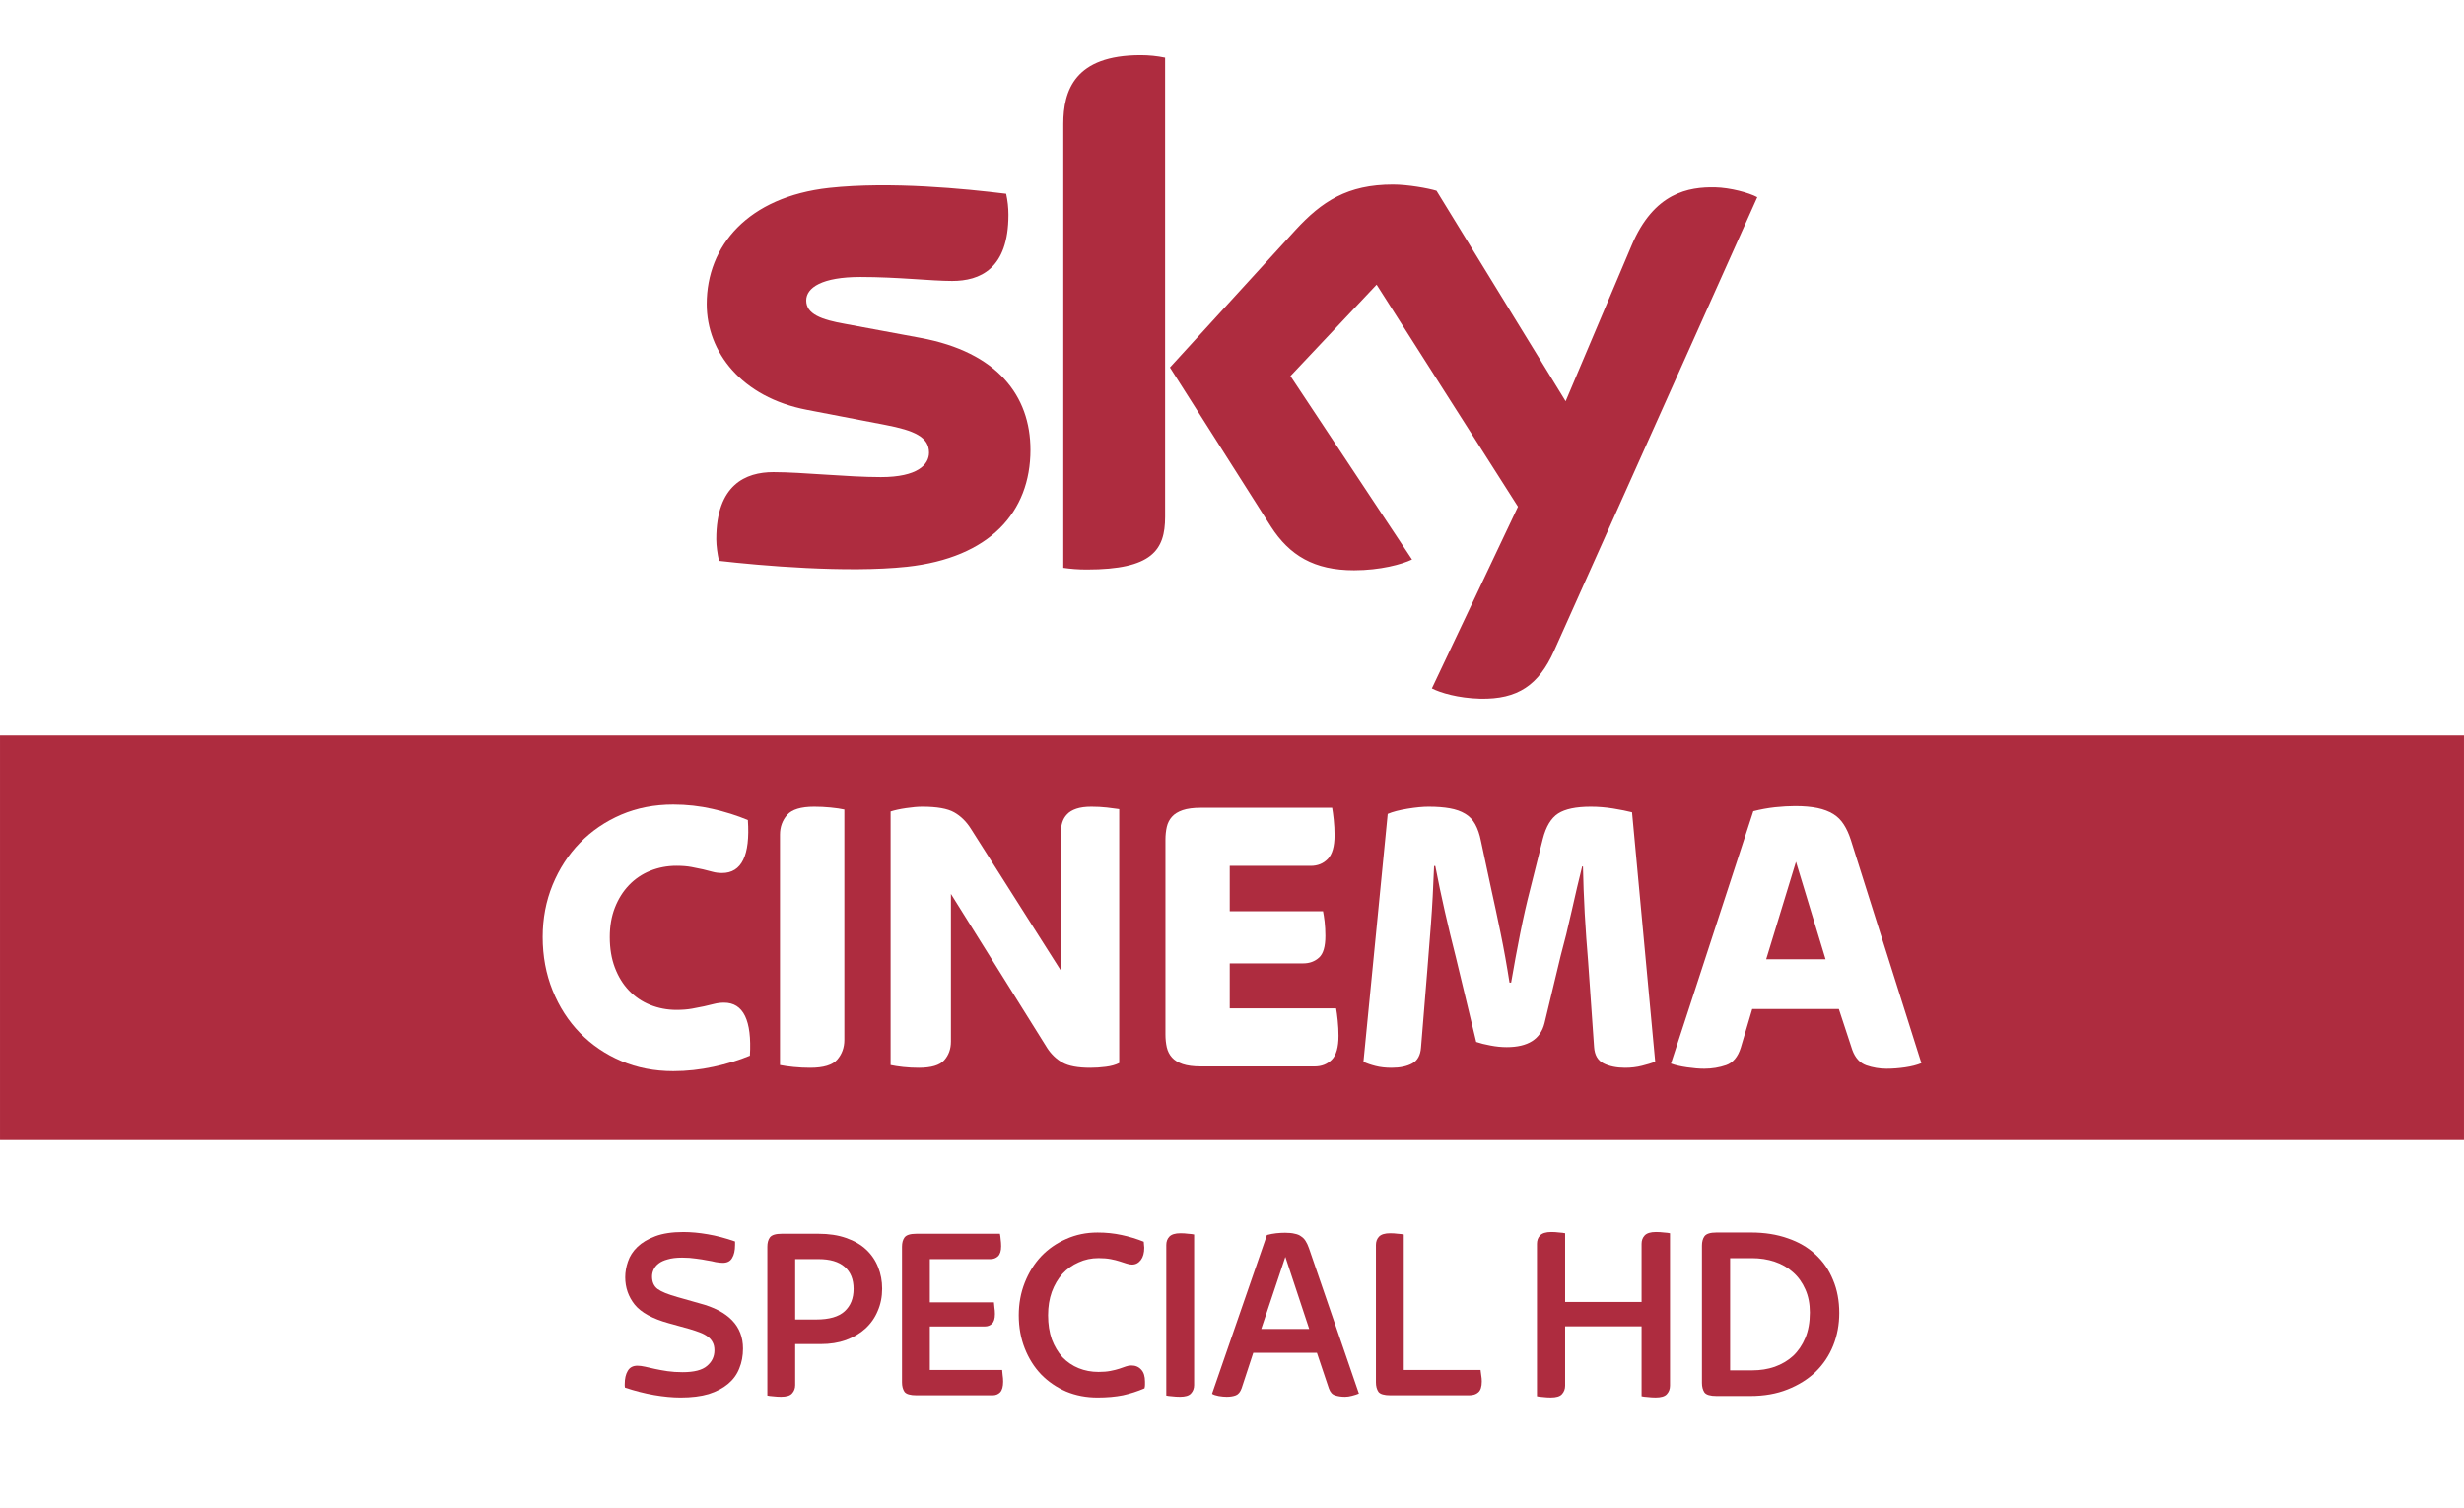
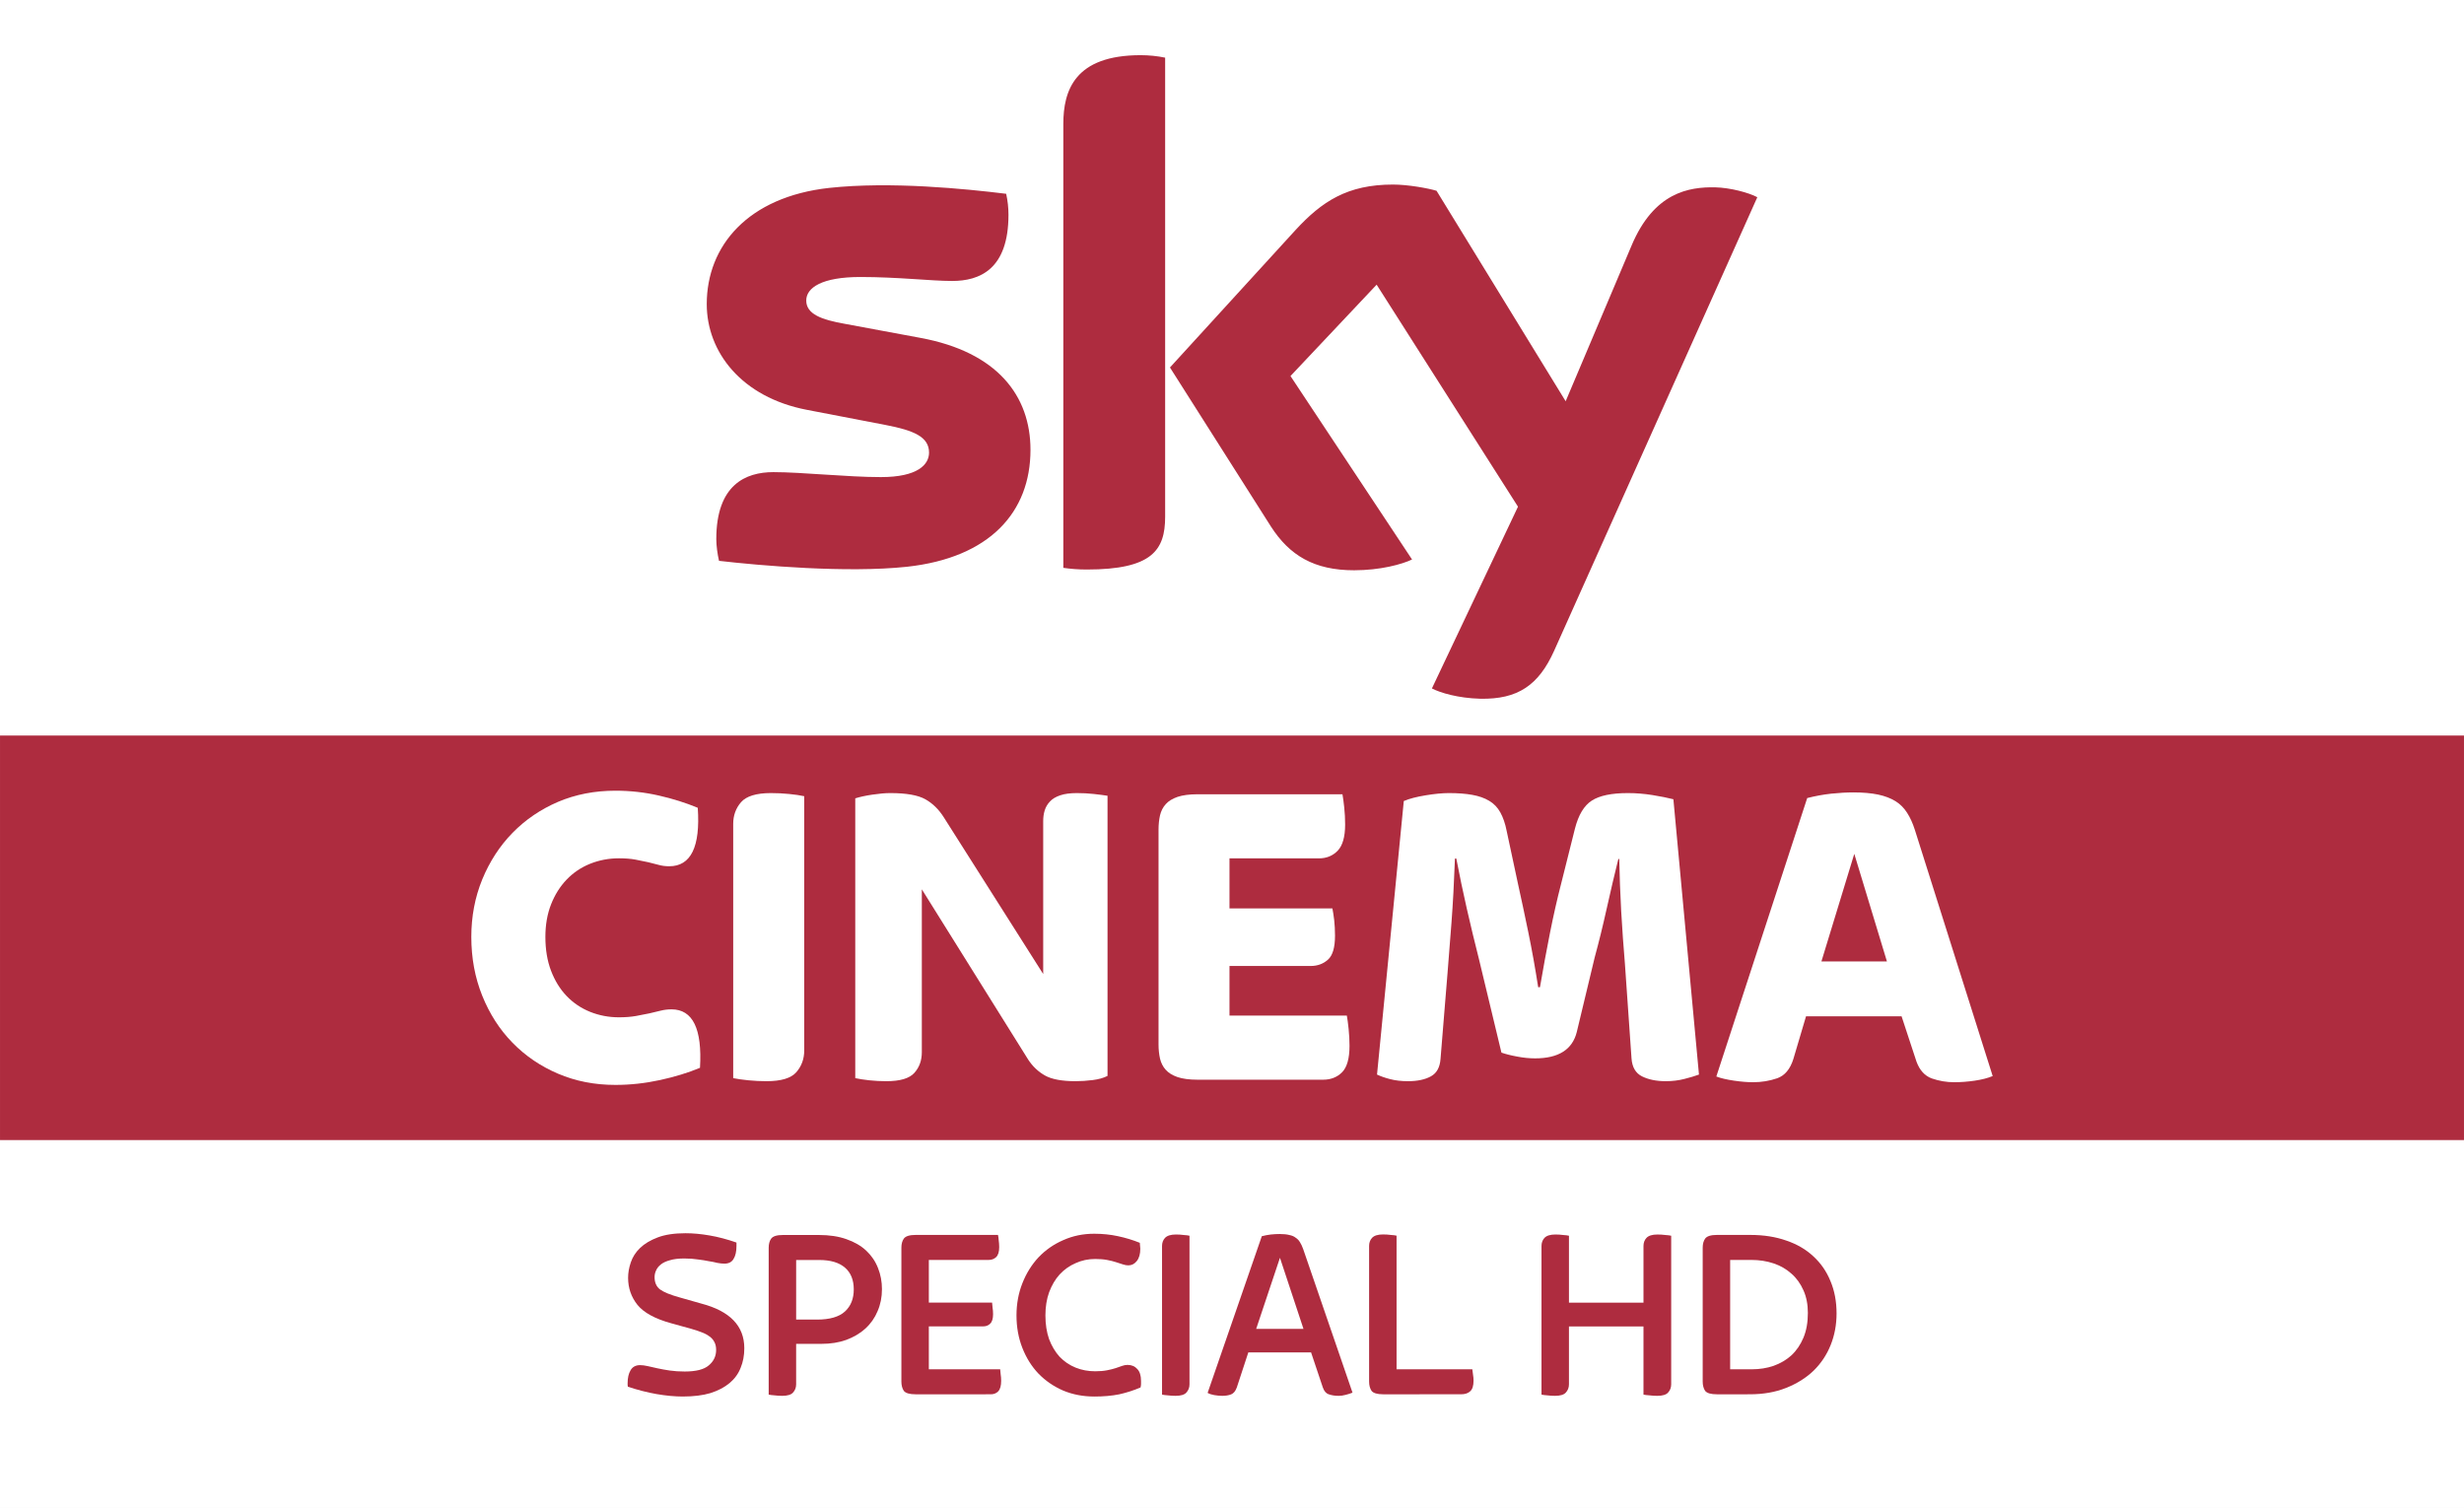
<svg xmlns="http://www.w3.org/2000/svg" width="1340" height="820" version="1.1" viewBox="0 0 354.54 216.96">
-   <path d="m-7.3425e-4 0h354.54v216.96h-354.54z" fill="#fff" style="paint-order:stroke fill markers" />
-   <path d="m-7.4105e-4 105.83h354.54v58.209h-354.54z" fill="#ae2c3f" style="paint-order:stroke fill markers" />
-   <path d="m148.27 64.721c0 8.973-5.865 15.531-17.77 16.828-8.628 0.925-21.118-0.167-27.047-0.85-0.221-0.968-0.392-2.173-0.392-3.121 0-7.855 4.244-9.646 8.214-9.646 4.125 0 10.627 0.715 15.465 0.715 5.311 0 6.934-1.807 6.934-3.523 0-2.254-2.148-3.19-6.274-3.981l-11.294-2.173c-9.402-1.802-14.418-8.312-14.418-15.217 0-8.395 5.938-15.424 17.614-16.717 8.83-0.956 19.573 0.123 25.47 0.847 0.217 1.015 0.33 1.972 0.33 3.026 0 7.828-4.125 9.517-8.101 9.517-3.056 0-7.794-0.572-13.203-0.572-5.509 0-7.794 1.525-7.794 3.383 0 1.956 2.176 2.767 5.626 3.371l10.796 2.005c11.091 2.046 15.843 8.351 15.843 16.109m19.377 9.635c0 4.815-1.89 7.59-11.276 7.59-1.244 0-2.333-0.092-3.375-0.242v-63.858c0-4.849 1.647-9.909 11.132-9.909 1.194 0 2.398 0.123 3.519 0.357v66.06m38.382 24.704c1.229 0.629 3.76 1.393 6.943 1.479 5.445 0.118 8.423-1.975 10.628-6.859l29.254-65.303c-1.206-0.651-3.876-1.372-6.068-1.423-3.758-0.07-8.805 0.703-12.036 8.405l-9.473 22.377-18.578-30.286c-1.198-0.368-4.123-0.895-6.273-0.895-6.548 0-10.219 2.42-14.023 6.549l-18.062 19.771 14.528 22.885c2.685 4.169 6.224 6.295 11.971 6.295 3.757 0 6.886-0.856 8.335-1.55l-17.492-26.398 12.396-13.146 20.339 31.944-12.388 26.156" fill="#ae2c3f" stroke-width="2.944" />
-   <g transform="matrix(.59573 0 0 .59573 -47.895 102.25)">
-     <g transform="matrix(16.279 0 0 -16.279 243.01 87.08)">
-       <path d="m0 0c-0.279 0-0.536 0.05-0.772 0.151-0.235 0.1-0.439 0.239-0.612 0.416s-0.308 0.387-0.407 0.632c-0.098 0.244-0.147 0.507-0.147 0.791 0 0.275 0.049 0.533 0.147 0.773 0.099 0.24 0.234 0.449 0.407 0.626s0.377 0.316 0.612 0.417c0.236 0.1 0.493 0.15 0.772 0.15 0.2 0 0.395-0.022 0.583-0.065 0.189-0.043 0.363-0.098 0.524-0.165 0.036-0.524-0.092-0.786-0.383-0.786-0.051 0-0.098 6e-3 -0.141 0.018s-0.09 0.024-0.141 0.036c-0.051 0.011-0.108 0.023-0.171 0.035s-0.138 0.018-0.224 0.018c-0.137 0-0.267-0.025-0.389-0.074-0.121-0.049-0.226-0.12-0.315-0.213-0.088-0.092-0.158-0.203-0.209-0.333s-0.076-0.276-0.076-0.437c0-0.17 0.025-0.321 0.076-0.455s0.121-0.247 0.209-0.339c0.089-0.093 0.194-0.164 0.315-0.213 0.122-0.049 0.252-0.074 0.389-0.074 0.086 0 0.163 6e-3 0.23 0.018s0.126 0.024 0.179 0.035c0.053 0.012 0.103 0.024 0.151 0.036 0.047 0.012 0.096 0.018 0.147 0.018 0.286 0 0.414-0.262 0.383-0.786-0.161-0.067-0.341-0.122-0.539-0.165-0.199-0.043-0.398-0.065-0.598-0.065" fill="#fff" />
+   <g transform="translate(-25.856 76.611)">
+     <path d="m25.856-76.611h354.54v216.96h-354.54z" fill="#fff" style="paint-order:stroke fill markers" />
+     <path d="m25.856 29.223h354.54v58.208h-354.54z" fill="#ae2c3f" style="paint-order:stroke fill markers" />
+     <path d="m174.13-11.89c0 8.973-5.865 15.531-17.77 16.828-8.628 0.925-21.118-0.167-27.047-0.85-0.221-0.968-0.392-2.173-0.392-3.121 0-7.855 4.244-9.645 8.214-9.645 4.125 0 10.627 0.715 15.465 0.715 5.311 0 6.934-1.807 6.934-3.523 0-2.254-2.148-3.19-6.274-3.981l-11.294-2.173c-9.402-1.802-14.418-8.312-14.418-15.217 0-8.395 5.938-15.424 17.614-16.717 8.83-0.956 19.573 0.123 25.47 0.847 0.217 1.015 0.33 1.972 0.33 3.026 0 7.828-4.125 9.517-8.101 9.517-3.056 0-7.794-0.572-13.203-0.572-5.509 0-7.794 1.525-7.794 3.383 0 1.956 2.176 2.767 5.626 3.371l10.796 2.005c11.091 2.046 15.843 8.351 15.843 16.109m19.377 9.634c0 4.815-1.89 7.59-11.276 7.59-1.244 0-2.333-0.092-3.375-0.242v-63.857c0-4.849 1.647-9.909 11.132-9.909 1.194 0 2.398 0.123 3.519 0.357v66.059m38.382 24.704c1.229 0.629 3.76 1.393 6.943 1.479 5.445 0.118 8.423-1.975 10.628-6.859l29.254-65.302c-1.206-0.651-3.876-1.372-6.068-1.423-3.758-0.07-8.805 0.702-12.036 8.405l-9.473 22.377-18.578-30.286c-1.198-0.368-4.123-0.895-6.273-0.895-6.548 0-10.219 2.42-14.023 6.549l-18.062 19.771 14.528 22.885c2.685 4.169 6.224 6.295 11.971 6.295 3.757 0 6.886-0.856 8.335-1.55l-17.492-26.398 12.396-13.146 20.339 31.944-12.388 26.156" fill="#ae2c3f" stroke-width="2.944" />
+     <g transform="matrix(.65735 0 0 .65735 -45.333 22.251)">
+       <g transform="matrix(16.279,0,0,-16.279,243.01,87.08)">
+         <path d="m0 0c-0.279 0-0.536 0.05-0.772 0.151-0.235 0.1-0.439 0.239-0.612 0.416s-0.308 0.387-0.407 0.632c-0.098 0.244-0.147 0.507-0.147 0.791 0 0.275 0.049 0.533 0.147 0.773 0.099 0.24 0.234 0.449 0.407 0.626s0.377 0.316 0.612 0.417c0.236 0.1 0.493 0.15 0.772 0.15 0.2 0 0.395-0.022 0.583-0.065 0.189-0.043 0.363-0.098 0.524-0.165 0.036-0.524-0.092-0.786-0.383-0.786-0.051 0-0.098 6e-3 -0.141 0.018s-0.09 0.024-0.141 0.036c-0.051 0.011-0.108 0.023-0.171 0.035s-0.138 0.018-0.224 0.018c-0.137 0-0.267-0.025-0.389-0.074-0.121-0.049-0.226-0.12-0.315-0.213-0.088-0.092-0.158-0.203-0.209-0.333s-0.076-0.276-0.076-0.437c0-0.17 0.025-0.321 0.076-0.455s0.121-0.247 0.209-0.339c0.089-0.093 0.194-0.164 0.315-0.213 0.122-0.049 0.252-0.074 0.389-0.074 0.086 0 0.163 6e-3 0.23 0.018s0.126 0.024 0.179 0.035c0.053 0.012 0.103 0.024 0.151 0.036 0.047 0.012 0.096 0.018 0.147 0.018 0.286 0 0.414-0.262 0.383-0.786-0.161-0.067-0.341-0.122-0.539-0.165-0.199-0.043-0.398-0.065-0.598-0.065" fill="#fff" />
+       </g>
+       <g transform="matrix(16.279,0,0,-16.279,276.08,86.266)">
+         <path d="m0 0c-0.082 0-0.164 4e-3 -0.244 0.012-0.081 8e-3 -0.149 0.018-0.204 0.029v3.419c0 0.114 0.036 0.212 0.106 0.292 0.071 0.081 0.205 0.122 0.401 0.122 0.082 0 0.164-4e-3 0.244-0.012 0.081-8e-3 0.149-0.018 0.204-0.03v-3.419c0-0.114-0.036-0.211-0.106-0.292-0.071-0.081-0.205-0.121-0.401-0.121" fill="#fff" />
+       </g>
+       <g transform="matrix(16.279,0,0,-16.279,302.31,86.266)">
+         <path d="m0 0c-0.079 0-0.155 4e-3 -0.23 0.012-0.074 8e-3 -0.137 0.018-0.188 0.029v3.762c0.059 0.019 0.135 0.036 0.23 0.05 0.094 0.014 0.174 0.021 0.241 0.021 0.216 0 0.373-0.028 0.471-0.083s0.181-0.136 0.248-0.242l1.337-2.108v2.055c0 0.051 6e-3 0.099 0.02 0.144s0.037 0.086 0.071 0.121c0.033 0.036 0.079 0.063 0.138 0.083s0.134 0.03 0.224 0.03c0.079 0 0.154-4e-3 0.227-0.012 0.072-8e-3 0.134-0.016 0.185-0.024v-3.767c-0.055-0.028-0.121-0.046-0.2-0.056-0.078-0.01-0.155-0.015-0.23-0.015-0.184 0-0.322 0.026-0.412 0.077s-0.165 0.122-0.224 0.212l-1.431 2.291v-2.19c0-0.111-0.033-0.203-0.1-0.278s-0.193-0.112-0.377-0.112" fill="#fff" />
+       </g>
+       <g transform="matrix(16.279,0,0,-16.279,370.42,85.94)">
+         <path d="m0 0c-0.11 0-0.199 0.012-0.268 0.035-0.069 0.024-0.122 0.056-0.159 0.098-0.037 0.041-0.063 0.091-0.077 0.15-0.013 0.059-0.02 0.122-0.02 0.189v2.894c0 0.067 7e-3 0.13 0.02 0.189 0.014 0.059 0.04 0.109 0.077 0.15 0.037 0.042 0.09 0.074 0.159 0.098 0.069 0.023 0.158 0.035 0.268 0.035h1.949c8e-3 -0.043 0.016-0.102 0.024-0.177s0.012-0.152 0.012-0.23c0-0.166-0.034-0.283-0.1-0.352-0.067-0.069-0.151-0.103-0.254-0.103h-1.201v-0.673h1.384c8e-3 -0.04 0.016-0.092 0.024-0.157 7e-3 -0.065 0.011-0.135 0.011-0.209 0-0.158-0.031-0.265-0.094-0.322s-0.141-0.086-0.235-0.086h-1.09v-0.667h1.578c8e-3 -0.043 0.016-0.103 0.024-0.18s0.012-0.153 0.012-0.227c0-0.17-0.034-0.288-0.1-0.355-0.067-0.067-0.152-0.1-0.254-0.1h-1.69" fill="#fff" />
+       </g>
+       <g transform="matrix(16.279,0,0,-16.279,416.52,86.266)">
+         <path d="m0 0c-0.09 0-0.17 9e-3 -0.239 0.027-0.068 0.017-0.128 0.038-0.179 0.062l0.36 3.678c0.074 0.032 0.173 0.057 0.294 0.077 0.122 0.02 0.226 0.03 0.312 0.03 0.122 0 0.227-8e-3 0.315-0.024 0.089-0.016 0.164-0.042 0.227-0.08 0.063-0.037 0.113-0.089 0.15-0.156s0.066-0.15 0.085-0.248l0.153-0.715c0.044-0.197 0.09-0.414 0.139-0.652s0.093-0.484 0.132-0.735h0.024c0.043 0.251 0.088 0.496 0.135 0.732s0.096 0.452 0.147 0.649l0.188 0.75c0.047 0.185 0.123 0.311 0.227 0.378s0.265 0.101 0.485 0.101c0.11 0 0.22-9e-3 0.332-0.027s0.205-0.037 0.28-0.056l0.344-3.702c-0.055-0.02-0.121-0.04-0.197-0.059-0.077-0.02-0.161-0.03-0.251-0.03-0.125 0-0.232 0.022-0.318 0.065s-0.133 0.124-0.141 0.242l-0.089 1.275c-0.019 0.225-0.036 0.46-0.05 0.706-0.013 0.246-0.022 0.479-0.026 0.7h-0.012c-0.051-0.205-0.103-0.426-0.156-0.664-0.053-0.239-0.107-0.458-0.162-0.659l-0.241-1.004c-0.059-0.236-0.246-0.354-0.56-0.354-0.079 0-0.159 8e-3 -0.241 0.024-0.083 0.015-0.154 0.033-0.212 0.053l-0.301 1.252c-0.059 0.232-0.114 0.46-0.165 0.685-0.051 0.224-0.098 0.448-0.141 0.673h-0.018c-0.012-0.315-0.027-0.604-0.047-0.865-0.02-0.262-0.037-0.488-0.053-0.676l-0.094-1.152c-8e-3 -0.114-0.051-0.193-0.13-0.236-0.078-0.043-0.18-0.065-0.306-0.065" fill="#fff" />
+       </g>
+       <g transform="matrix(16.279,0,0,-16.279,506.99,60.056)">
+         <path d="m0 0h0.881l-0.439 1.447-0.442-1.447m-0.919-1.624c-0.074 0-0.16 7e-3 -0.256 0.021s-0.176 0.032-0.238 0.056l1.222 3.744c0.106 0.027 0.213 0.047 0.322 0.059 0.108 0.011 0.207 0.017 0.298 0.017 0.13 0 0.241-0.01 0.333-0.029 0.093-0.02 0.171-0.05 0.234-0.089s0.115-0.091 0.156-0.156c0.042-0.065 0.076-0.141 0.104-0.228l1.047-3.312c-0.067-0.028-0.147-0.048-0.241-0.062-0.095-0.014-0.187-0.021-0.277-0.021-0.102 0-0.202 0.017-0.298 0.05-0.096 0.034-0.166 0.11-0.209 0.228l-0.2 0.608h-1.285l-0.17-0.573c-0.043-0.138-0.116-0.224-0.218-0.26-0.102-0.035-0.21-0.053-0.324-0.053" fill="#fff" />
+       </g>
    </g>
-     <g transform="matrix(16.279 0 0 -16.279 276.08 86.266)">
-       <path d="m0 0c-0.082 0-0.164 4e-3 -0.244 0.012-0.081 8e-3 -0.149 0.018-0.204 0.029v3.419c0 0.114 0.036 0.212 0.106 0.292 0.071 0.081 0.205 0.122 0.401 0.122 0.082 0 0.164-4e-3 0.244-0.012 0.081-8e-3 0.149-0.018 0.204-0.03v-3.419c0-0.114-0.036-0.211-0.106-0.292-0.071-0.081-0.205-0.121-0.401-0.121" fill="#fff" />
-     </g>
-     <g transform="matrix(16.279 0 0 -16.279 302.31 86.266)">
-       <path d="m0 0c-0.079 0-0.155 4e-3 -0.23 0.012-0.074 8e-3 -0.137 0.018-0.188 0.029v3.762c0.059 0.019 0.135 0.036 0.23 0.05 0.094 0.014 0.174 0.021 0.241 0.021 0.216 0 0.373-0.028 0.471-0.083s0.181-0.136 0.248-0.242l1.337-2.108v2.055c0 0.051 6e-3 0.099 0.02 0.144s0.037 0.086 0.071 0.121c0.033 0.036 0.079 0.063 0.138 0.083s0.134 0.03 0.224 0.03c0.079 0 0.154-4e-3 0.227-0.012 0.072-8e-3 0.134-0.016 0.185-0.024v-3.767c-0.055-0.028-0.121-0.046-0.2-0.056-0.078-0.01-0.155-0.015-0.23-0.015-0.184 0-0.322 0.026-0.412 0.077s-0.165 0.122-0.224 0.212l-1.431 2.291v-2.19c0-0.111-0.033-0.203-0.1-0.278s-0.193-0.112-0.377-0.112" fill="#fff" />
-     </g>
-     <g transform="matrix(16.279 0 0 -16.279 370.42 85.94)">
-       <path d="m0 0c-0.11 0-0.199 0.012-0.268 0.035-0.069 0.024-0.122 0.056-0.159 0.098-0.037 0.041-0.063 0.091-0.077 0.15-0.013 0.059-0.02 0.122-0.02 0.189v2.894c0 0.067 7e-3 0.13 0.02 0.189 0.014 0.059 0.04 0.109 0.077 0.15 0.037 0.042 0.09 0.074 0.159 0.098 0.069 0.023 0.158 0.035 0.268 0.035h1.949c8e-3 -0.043 0.016-0.102 0.024-0.177s0.012-0.152 0.012-0.23c0-0.166-0.034-0.283-0.1-0.352-0.067-0.069-0.151-0.103-0.254-0.103h-1.201v-0.673h1.384c8e-3 -0.04 0.016-0.092 0.024-0.157 7e-3 -0.065 0.011-0.135 0.011-0.209 0-0.158-0.031-0.265-0.094-0.322s-0.141-0.086-0.235-0.086h-1.09v-0.667h1.578c8e-3 -0.043 0.016-0.103 0.024-0.18s0.012-0.153 0.012-0.227c0-0.17-0.034-0.288-0.1-0.355-0.067-0.067-0.152-0.1-0.254-0.1h-1.69" fill="#fff" />
-     </g>
-     <g transform="matrix(16.279 0 0 -16.279 416.52 86.266)">
-       <path d="m0 0c-0.09 0-0.17 9e-3 -0.239 0.027-0.068 0.017-0.128 0.038-0.179 0.062l0.36 3.678c0.074 0.032 0.173 0.057 0.294 0.077 0.122 0.02 0.226 0.03 0.312 0.03 0.122 0 0.227-8e-3 0.315-0.024 0.089-0.016 0.164-0.042 0.227-0.08 0.063-0.037 0.113-0.089 0.15-0.156s0.066-0.15 0.085-0.248l0.153-0.715c0.044-0.197 0.09-0.414 0.139-0.652s0.093-0.484 0.132-0.735h0.024c0.043 0.251 0.088 0.496 0.135 0.732s0.096 0.452 0.147 0.649l0.188 0.75c0.047 0.185 0.123 0.311 0.227 0.378s0.265 0.101 0.485 0.101c0.11 0 0.22-9e-3 0.332-0.027s0.205-0.037 0.28-0.056l0.344-3.702c-0.055-0.02-0.121-0.04-0.197-0.059-0.077-0.02-0.161-0.03-0.251-0.03-0.125 0-0.232 0.022-0.318 0.065s-0.133 0.124-0.141 0.242l-0.089 1.275c-0.019 0.225-0.036 0.46-0.05 0.706-0.013 0.246-0.022 0.479-0.026 0.7h-0.012c-0.051-0.205-0.103-0.426-0.156-0.664-0.053-0.239-0.107-0.458-0.162-0.659l-0.241-1.004c-0.059-0.236-0.246-0.354-0.56-0.354-0.079 0-0.159 8e-3 -0.241 0.024-0.083 0.015-0.154 0.033-0.212 0.053l-0.301 1.252c-0.059 0.232-0.114 0.46-0.165 0.685-0.051 0.224-0.098 0.448-0.141 0.673h-0.018c-0.012-0.315-0.027-0.604-0.047-0.865-0.02-0.262-0.037-0.488-0.053-0.676l-0.094-1.152c-8e-3 -0.114-0.051-0.193-0.13-0.236-0.078-0.043-0.18-0.065-0.306-0.065" fill="#fff" />
-     </g>
-     <g transform="matrix(16.279 0 0 -16.279 506.99 60.056)">
-       <path d="m0 0h0.881l-0.439 1.447-0.442-1.447m-0.919-1.624c-0.074 0-0.16 7e-3 -0.256 0.021s-0.176 0.032-0.238 0.056l1.222 3.744c0.106 0.027 0.213 0.047 0.322 0.059 0.108 0.011 0.207 0.017 0.298 0.017 0.13 0 0.241-0.01 0.333-0.029 0.093-0.02 0.171-0.05 0.234-0.089s0.115-0.091 0.156-0.156c0.042-0.065 0.076-0.141 0.104-0.228l1.047-3.312c-0.067-0.028-0.147-0.048-0.241-0.062-0.095-0.014-0.187-0.021-0.277-0.021-0.102 0-0.202 0.017-0.298 0.05-0.096 0.034-0.166 0.11-0.209 0.228l-0.2 0.608h-1.285l-0.17-0.573c-0.043-0.138-0.116-0.224-0.218-0.26-0.102-0.035-0.21-0.053-0.324-0.053" fill="#fff" />
-     </g>
-   </g>
-   <g transform="translate(4.2396)" fill="#ae2c3f">
-     <g transform="matrix(.89387 0 0 .89387 185.62 -621.77)" aria-label="SPECIAL">
-       <path d="m-102.84 920.55q-1.96 0-4.28-0.4-2.28-0.4-4.68-1.2 0-0.16-0.04-0.28 0-0.12 0-0.28 0-1.32 0.48-2.12 0.48-0.84 1.56-0.84 0.52 0 1.24 0.16t1.6 0.36q0.92 0.2 2 0.36 1.12 0.16 2.44 0.16 2.76 0 3.92-1 1.2-1 1.2-2.52 0-0.76-0.28-1.28-0.28-0.56-0.8-0.92-0.52-0.4-1.28-0.68-0.72-0.28-1.68-0.56l-3.32-0.92q-3.92-1.08-5.48-3-1.52-1.92-1.52-4.4 0-1.24 0.44-2.52 0.44-1.32 1.52-2.36t2.88-1.72 4.52-0.68q1.84 0 3.92 0.36 2.12 0.36 4.4 1.16v0.56q0 1.36-0.48 2.12-0.44 0.76-1.48 0.76-0.52 0-1.16-0.12-0.6-0.16-1.4-0.28-0.76-0.16-1.76-0.28-1-0.16-2.24-0.16-1.4 0-2.32 0.28-0.92 0.24-1.48 0.68t-0.8 1q-0.24 0.52-0.24 1.08 0 1.32 0.88 2 0.92 0.68 3.24 1.32l3.52 1q7 1.84 7 7.28 0 1.76-0.6 3.2-0.56 1.44-1.8 2.48t-3.12 1.64q-1.88 0.56-4.52 0.56z" />
-       <path d="m-86.681 920.43q-0.64 0-1.28-0.08-0.6-0.04-0.92-0.12v-23.96q0-0.92 0.4-1.48 0.44-0.6 1.92-0.6h5.88q2.56 0 4.48 0.68 1.96 0.68 3.24 1.88t1.92 2.84q0.64 1.6 0.64 3.44 0 1.96-0.72 3.6-0.68 1.64-2 2.84-1.28 1.16-3.12 1.84-1.8 0.64-4.04 0.64h-4.12v6.6q0 0.8-0.52 1.36-0.48 0.52-1.76 0.52zm2.28-12.44h3.4q3.12 0 4.56-1.32t1.44-3.6q0-2.32-1.44-3.56t-4.2-1.24h-3.76z" />
-       <path d="m-64.886 920.19q-1.48 0-1.92-0.56-0.4-0.6-0.4-1.52v-21.84q0-0.92 0.4-1.48 0.44-0.6 1.92-0.6h13.44q0.08 0.32 0.12 0.88 0.08 0.56 0.08 1.12 0 1.16-0.52 1.64-0.48 0.44-1.2 0.44h-9.76v6.96h10.32q0.04 0.32 0.08 0.84 0.08 0.48 0.08 1.04 0 1.12-0.48 1.56-0.44 0.44-1.12 0.44h-8.88v7h11.64q0.04 0.32 0.08 0.84 0.08 0.48 0.08 1.04 0 1.2-0.48 1.72-0.48 0.48-1.2 0.48z" />
-       <path d="m-35.73 920.55q-2.72 0-5.04-0.96-2.32-1-4.04-2.76-1.68-1.76-2.64-4.2t-0.96-5.32q0-2.8 0.96-5.24t2.64-4.24q1.72-1.8 4.04-2.8 2.32-1.04 5.04-1.04 2.04 0 3.88 0.4 1.88 0.4 3.56 1.08 0.04 0.28 0.04 0.52 0.04 0.2 0.04 0.44 0 1.28-0.56 2t-1.4 0.72q-0.4 0-0.88-0.16t-1.12-0.36q-0.6-0.2-1.44-0.36t-1.96-0.16q-1.72 0-3.2 0.68-1.48 0.64-2.6 1.84-1.08 1.2-1.72 2.92-0.6 1.68-0.6 3.76 0 2.16 0.6 3.88 0.64 1.68 1.72 2.88 1.12 1.16 2.6 1.76t3.2 0.6q1.12 0 1.92-0.16 0.84-0.16 1.44-0.36t1.04-0.36 0.88-0.16q1 0 1.6 0.68 0.6 0.64 0.6 1.92 0 0.28 0 0.52t-0.08 0.56q-1.68 0.72-3.48 1.12-1.8 0.36-4.08 0.36z" />
-       <path d="m-22.463 920.43q-0.64 0-1.28-0.08-0.6-0.04-0.92-0.12v-24.24q0-0.8 0.48-1.32 0.52-0.56 1.8-0.56 0.64 0 1.24 0.08 0.64 0.04 0.96 0.12v24.24q0 0.8-0.52 1.36-0.48 0.52-1.76 0.52z" />
-       <path d="m-14.937 920.43q-0.56 0-1.28-0.12-0.68-0.12-1.08-0.36l8.84-25.56q0.76-0.2 1.48-0.28 0.76-0.08 1.44-0.08 0.96 0 1.56 0.16 0.64 0.12 1.04 0.44 0.44 0.28 0.72 0.76 0.28 0.44 0.52 1.12l8.04 23.4q-0.48 0.2-1.12 0.36-0.6 0.16-1.12 0.16-0.92 0-1.6-0.24-0.68-0.2-1-1.12l-1.92-5.72h-10.24l-1.88 5.72q-0.32 0.88-0.92 1.12t-1.48 0.24zm5.56-10.92h7.72l-3.84-11.6z" />
-       <path d="m11.404 920.19q-1.48 0-1.92-0.56-0.4-0.6-0.4-1.52v-22.12q0-0.8 0.48-1.32 0.52-0.56 1.8-0.56 0.64 0 1.24 0.08 0.64 0.04 0.96 0.12v21.8h12.36q0.08 0.44 0.12 0.92 0.08 0.44 0.08 0.92 0 1.28-0.56 1.76-0.52 0.48-1.48 0.48z" />
-     </g>
-     <g transform="matrix(.90474 0 0 .90474 -69.349 -516.47)" stroke-width="1px" aria-label="HD">
-       <path d="m318.6 793.1q-0.64 0-1.28-0.08-0.6-0.04-0.92-0.12v-24.24q0-0.8 0.48-1.32 0.52-0.56 1.8-0.56 0.64 0 1.24 0.08 0.64 0.04 0.96 0.12v10.92h12.16v-9.24q0-0.8 0.48-1.32 0.52-0.56 1.8-0.56 0.64 0 1.28 0.08 0.64 0.04 0.96 0.12v24.24q0 0.8-0.52 1.36-0.48 0.52-1.76 0.52-0.64 0-1.28-0.08-0.64-0.04-0.96-0.12v-11.12h-12.16v9.44q0 0.8-0.52 1.36-0.48 0.52-1.76 0.52z" />
-       <path d="m344.96 792.86q-1.48 0-1.92-0.56-0.4-0.6-0.4-1.52v-21.84q0-0.92 0.4-1.48 0.44-0.6 1.92-0.6h5.48q3.24 0 5.84 0.92 2.6 0.88 4.4 2.56 1.84 1.68 2.8 4.04 1 2.36 1 5.28 0 2.76-0.96 5.16t-2.8 4.2q-1.84 1.76-4.48 2.8-2.6 1.04-5.92 1.04zm2.16-4.08h3.56q1.88 0 3.52-0.56 1.68-0.6 2.92-1.72 1.24-1.16 1.96-2.88t0.72-4.04q0-2.08-0.72-3.68-0.72-1.64-1.96-2.72-1.24-1.12-2.92-1.68t-3.6-0.56h-3.48z" />
+     <g transform="translate(-2720.1)" fill="#ae2c3f">
+       <path d="m2844.2 124.33q-1.729 0-3.775-0.353-2.011-0.353-4.128-1.058 0-0.141-0.035-0.247 0-0.106 0-0.247 0-1.164 0.423-1.87 0.423-0.741 1.376-0.741 0.459 0 1.094 0.141t1.411 0.318q0.811 0.176 1.764 0.318 0.988 0.141 2.152 0.141 2.434 0 3.457-0.882 1.058-0.882 1.058-2.223 0-0.67-0.247-1.129-0.247-0.494-0.706-0.811-0.459-0.353-1.129-0.6-0.635-0.247-1.482-0.494l-2.928-0.811q-3.457-0.953-4.833-2.646-1.341-1.693-1.341-3.881 0-1.094 0.388-2.223 0.388-1.164 1.341-2.081t2.54-1.517q1.587-0.6 3.986-0.6 1.623 0 3.457 0.318 1.87 0.318 3.881 1.023v0.494q0 1.199-0.423 1.87-0.388 0.67-1.305 0.67-0.459 0-1.023-0.106-0.529-0.141-1.235-0.247-0.67-0.141-1.552-0.247-0.882-0.141-1.976-0.141-1.235 0-2.046 0.247-0.811 0.212-1.305 0.6-0.494 0.388-0.706 0.882-0.212 0.459-0.212 0.953 0 1.164 0.776 1.764 0.811 0.6 2.857 1.164l3.104 0.882q6.174 1.623 6.174 6.421 0 1.552-0.529 2.822-0.494 1.27-1.587 2.187-1.094 0.917-2.752 1.446-1.658 0.494-3.986 0.494z" />
+       <path d="m2858.5 124.23q-0.564 0-1.129-0.071-0.529-0.035-0.811-0.106v-21.131q0-0.811 0.353-1.305 0.388-0.529 1.693-0.529h5.186q2.258 0 3.951 0.6 1.729 0.6 2.857 1.658 1.129 1.058 1.693 2.505 0.565 1.411 0.565 3.034 0 1.729-0.635 3.175-0.6 1.446-1.764 2.505-1.129 1.023-2.752 1.623-1.587 0.564-3.563 0.564h-3.634v5.821q0 0.706-0.459 1.199-0.423 0.459-1.552 0.459zm2.011-10.971h2.999q2.752 0 4.022-1.164t1.27-3.175q0-2.046-1.27-3.14t-3.704-1.094h-3.316z" />
+       <path d="m2877.7 124.01q-1.305 0-1.693-0.494-0.353-0.529-0.353-1.341v-19.262q0-0.811 0.353-1.305 0.388-0.529 1.693-0.529h11.853q0.071 0.282 0.106 0.776 0.07 0.494 0.07 0.988 0 1.023-0.459 1.446-0.423 0.388-1.058 0.388h-8.608v6.138h9.102q0.035 0.282 0.07 0.741 0.071 0.423 0.071 0.917 0 0.988-0.423 1.376-0.388 0.388-0.988 0.388h-7.832v6.174h10.266q0.035 0.282 0.071 0.741 0.07 0.423 0.07 0.917 0 1.058-0.423 1.517-0.423 0.423-1.058 0.423z" />
+       <path d="m2903.4 124.33q-2.399 0-4.445-0.847-2.046-0.882-3.563-2.434-1.482-1.552-2.328-3.704-0.847-2.152-0.847-4.692 0-2.469 0.847-4.621 0.847-2.152 2.328-3.739 1.517-1.587 3.563-2.469 2.046-0.917 4.445-0.917 1.799 0 3.422 0.353 1.658 0.353 3.14 0.953 0.035 0.247 0.035 0.459 0.035 0.176 0.035 0.388 0 1.129-0.494 1.764t-1.235 0.635q-0.353 0-0.776-0.141t-0.988-0.318q-0.529-0.176-1.27-0.318t-1.729-0.141q-1.517 0-2.822 0.6-1.305 0.564-2.293 1.623-0.953 1.058-1.517 2.575-0.529 1.482-0.529 3.316 0 1.905 0.529 3.422 0.564 1.482 1.517 2.54 0.988 1.023 2.293 1.552 1.305 0.529 2.822 0.529 0.988 0 1.693-0.141 0.741-0.141 1.27-0.318 0.529-0.176 0.917-0.318 0.388-0.141 0.776-0.141 0.882 0 1.411 0.6 0.529 0.564 0.529 1.693 0 0.247 0 0.459 0 0.212-0.07 0.494-1.482 0.635-3.069 0.988-1.587 0.318-3.598 0.318z" />
+       <path d="m2915.1 124.23q-0.565 0-1.129-0.071-0.529-0.035-0.811-0.106v-21.378q0-0.706 0.423-1.164 0.459-0.494 1.587-0.494 0.565 0 1.094 0.071 0.564 0.035 0.847 0.106v21.378q0 0.706-0.459 1.199-0.423 0.459-1.552 0.459z" />
+       <path d="m2921.8 124.23q-0.494 0-1.129-0.106-0.6-0.106-0.953-0.318l7.796-22.542q0.67-0.176 1.305-0.247 0.67-0.07 1.27-0.07 0.847 0 1.376 0.141 0.564 0.106 0.917 0.388 0.388 0.247 0.635 0.67 0.247 0.388 0.459 0.988l7.091 20.638q-0.423 0.176-0.988 0.318-0.529 0.141-0.988 0.141-0.811 0-1.411-0.212-0.6-0.176-0.882-0.988l-1.693-5.045h-9.031l-1.658 5.045q-0.282 0.776-0.811 0.988-0.529 0.212-1.305 0.212zm4.904-9.631h6.809l-3.387-10.231z" />
+       <path d="m2945 124.01q-1.305 0-1.693-0.494-0.353-0.529-0.353-1.341v-19.509q0-0.706 0.423-1.164 0.459-0.494 1.587-0.494 0.564 0 1.094 0.071 0.564 0.035 0.847 0.106v19.226h10.901q0.07 0.388 0.106 0.811 0.071 0.388 0.071 0.811 0 1.129-0.494 1.552-0.459 0.423-1.305 0.423z" />
+       <path d="m2969.7 124.23q-0.565 0-1.129-0.071-0.529-0.035-0.811-0.106v-21.378q0-0.706 0.423-1.164 0.459-0.494 1.587-0.494 0.565 0 1.094 0.071 0.565 0.035 0.847 0.106v9.631h10.724v-8.149q0-0.706 0.423-1.164 0.459-0.494 1.587-0.494 0.564 0 1.129 0.071 0.564 0.035 0.847 0.106v21.378q0 0.706-0.459 1.199-0.423 0.459-1.552 0.459-0.564 0-1.129-0.071-0.564-0.035-0.847-0.106v-9.807h-10.724v8.326q0 0.706-0.459 1.199-0.423 0.459-1.552 0.459z" />
+       <path d="m2993 124.01q-1.305 0-1.693-0.494-0.353-0.529-0.353-1.341v-19.262q0-0.811 0.353-1.305 0.388-0.529 1.693-0.529h4.833q2.857 0 5.151 0.811 2.293 0.776 3.881 2.258 1.623 1.482 2.469 3.563 0.882 2.081 0.882 4.657 0 2.434-0.847 4.551-0.847 2.117-2.47 3.704-1.623 1.552-3.951 2.469-2.293 0.917-5.221 0.917zm1.905-3.598h3.14q1.658 0 3.104-0.494 1.482-0.529 2.575-1.517 1.094-1.023 1.729-2.54 0.635-1.517 0.635-3.563 0-1.834-0.635-3.246-0.635-1.446-1.729-2.399-1.094-0.988-2.575-1.482-1.482-0.494-3.175-0.494h-3.069z" />
    </g>
  </g>
</svg>
